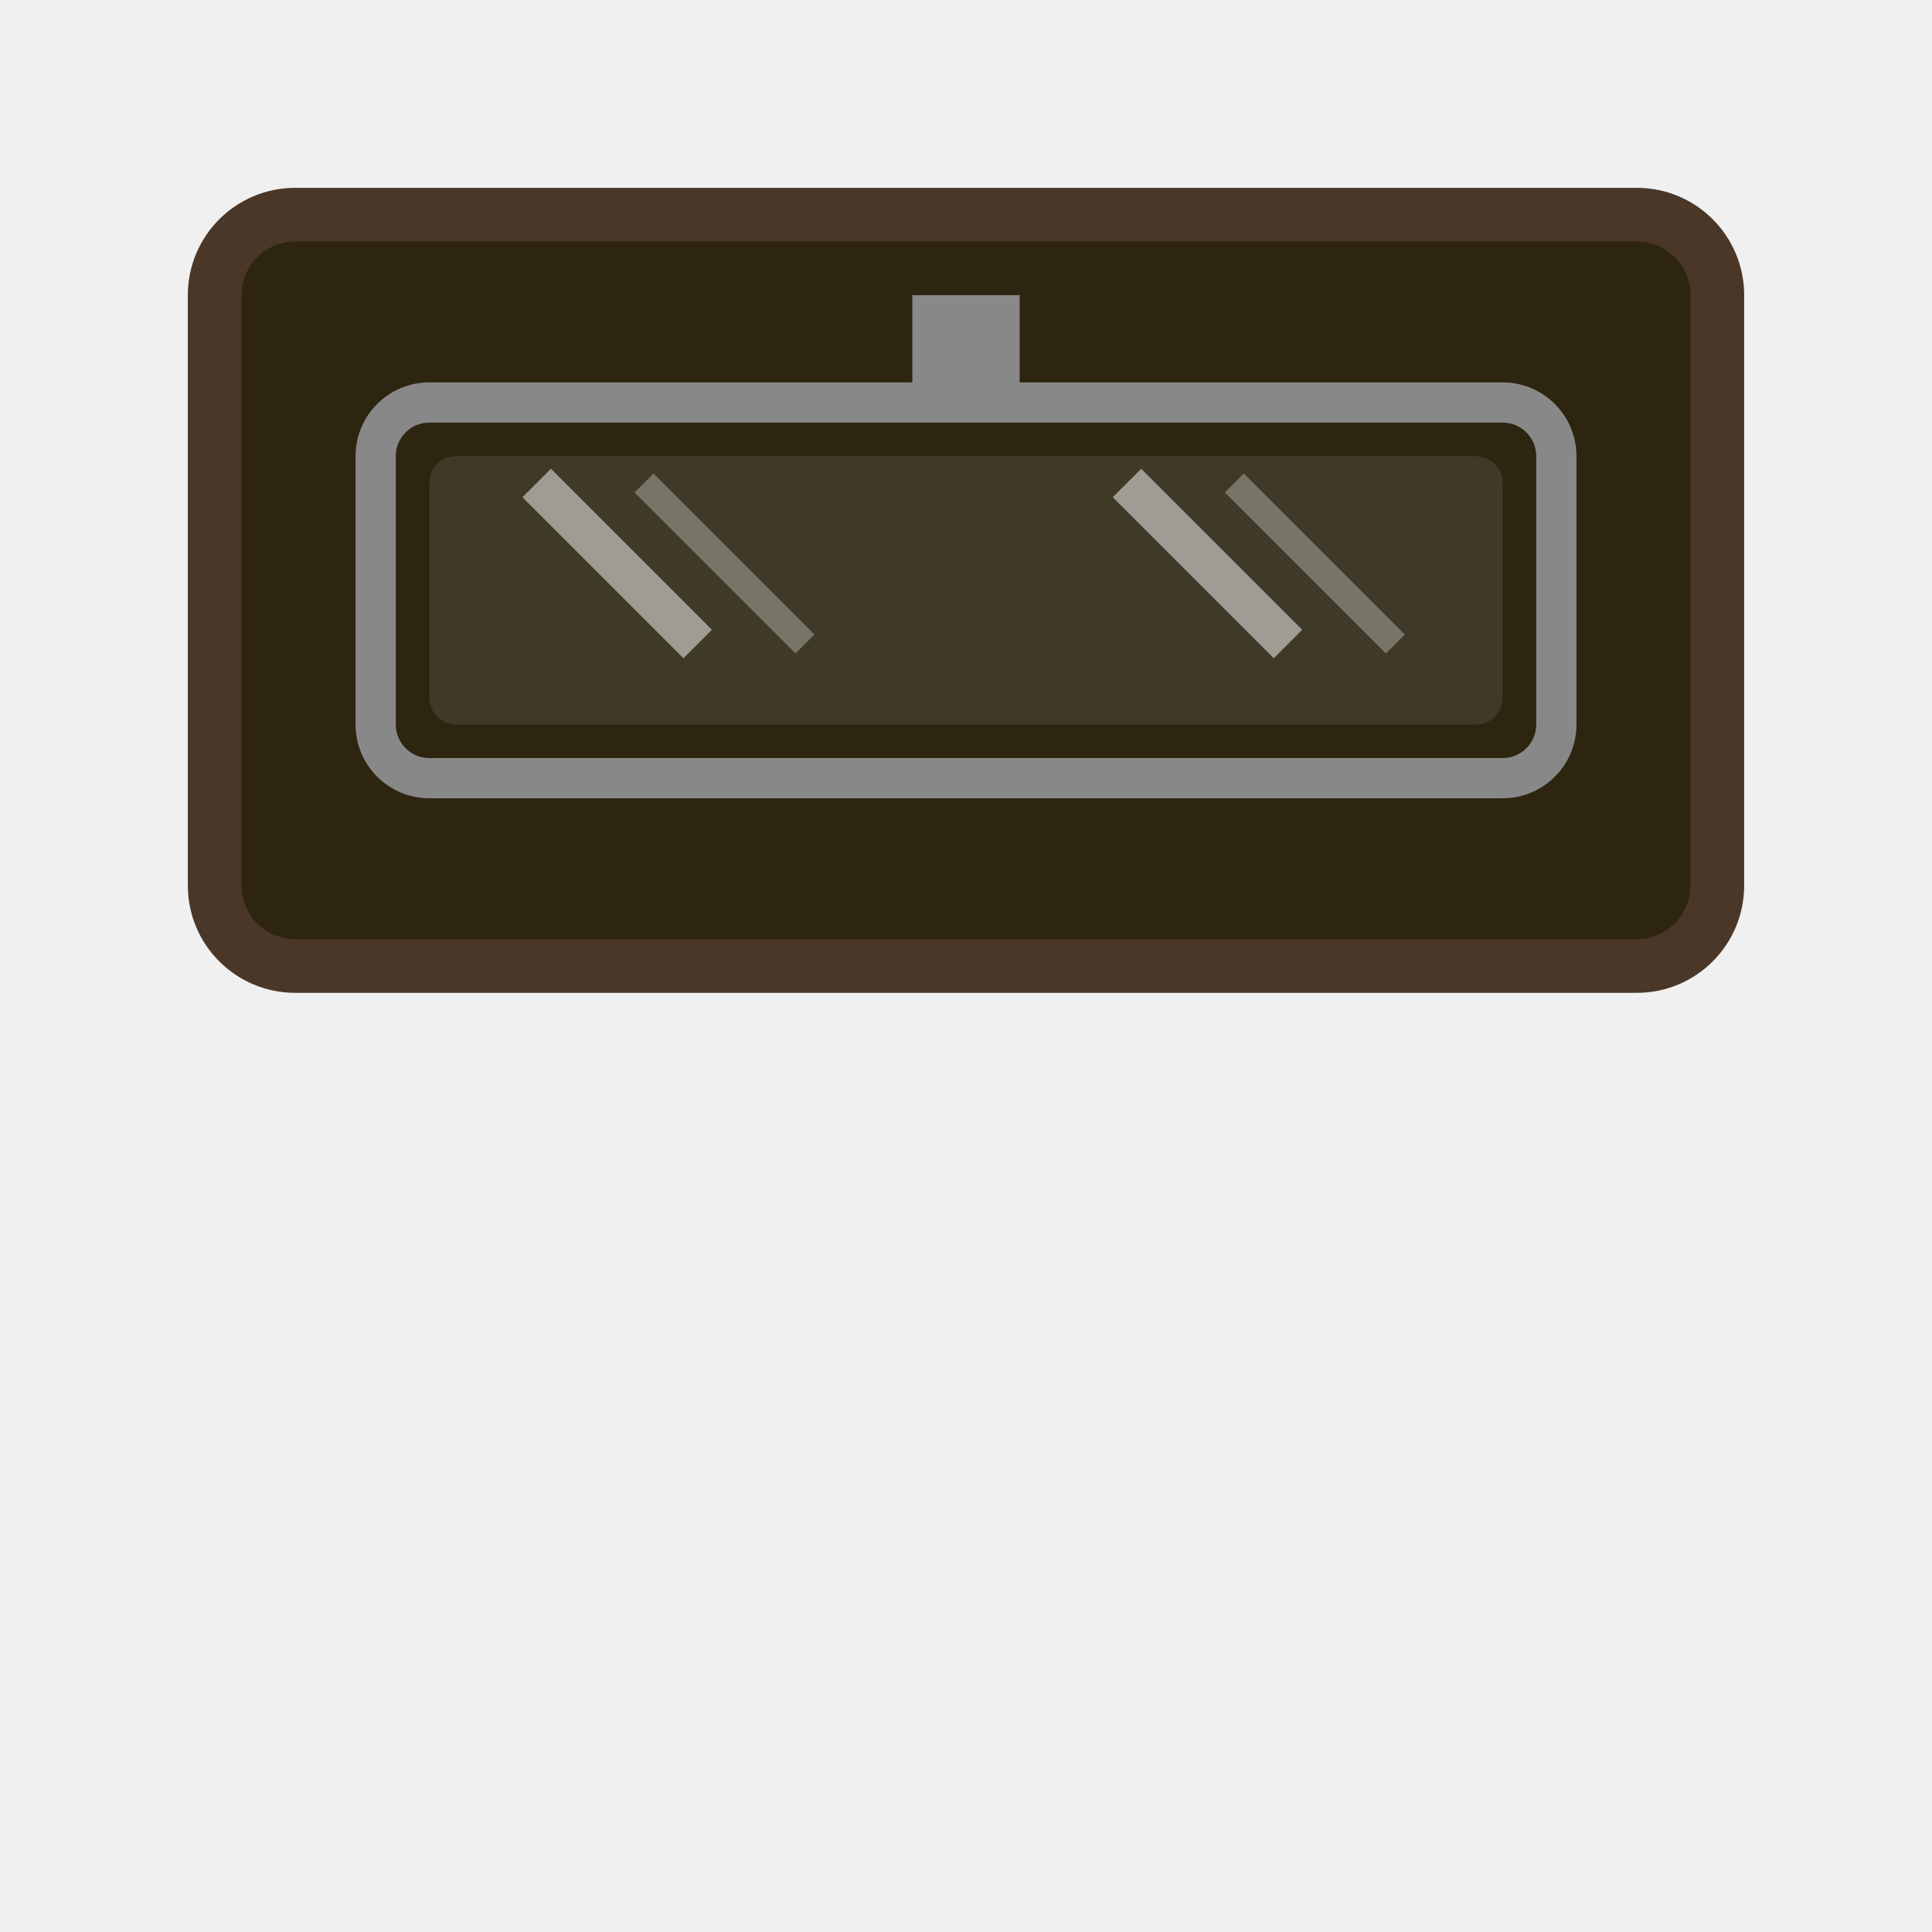
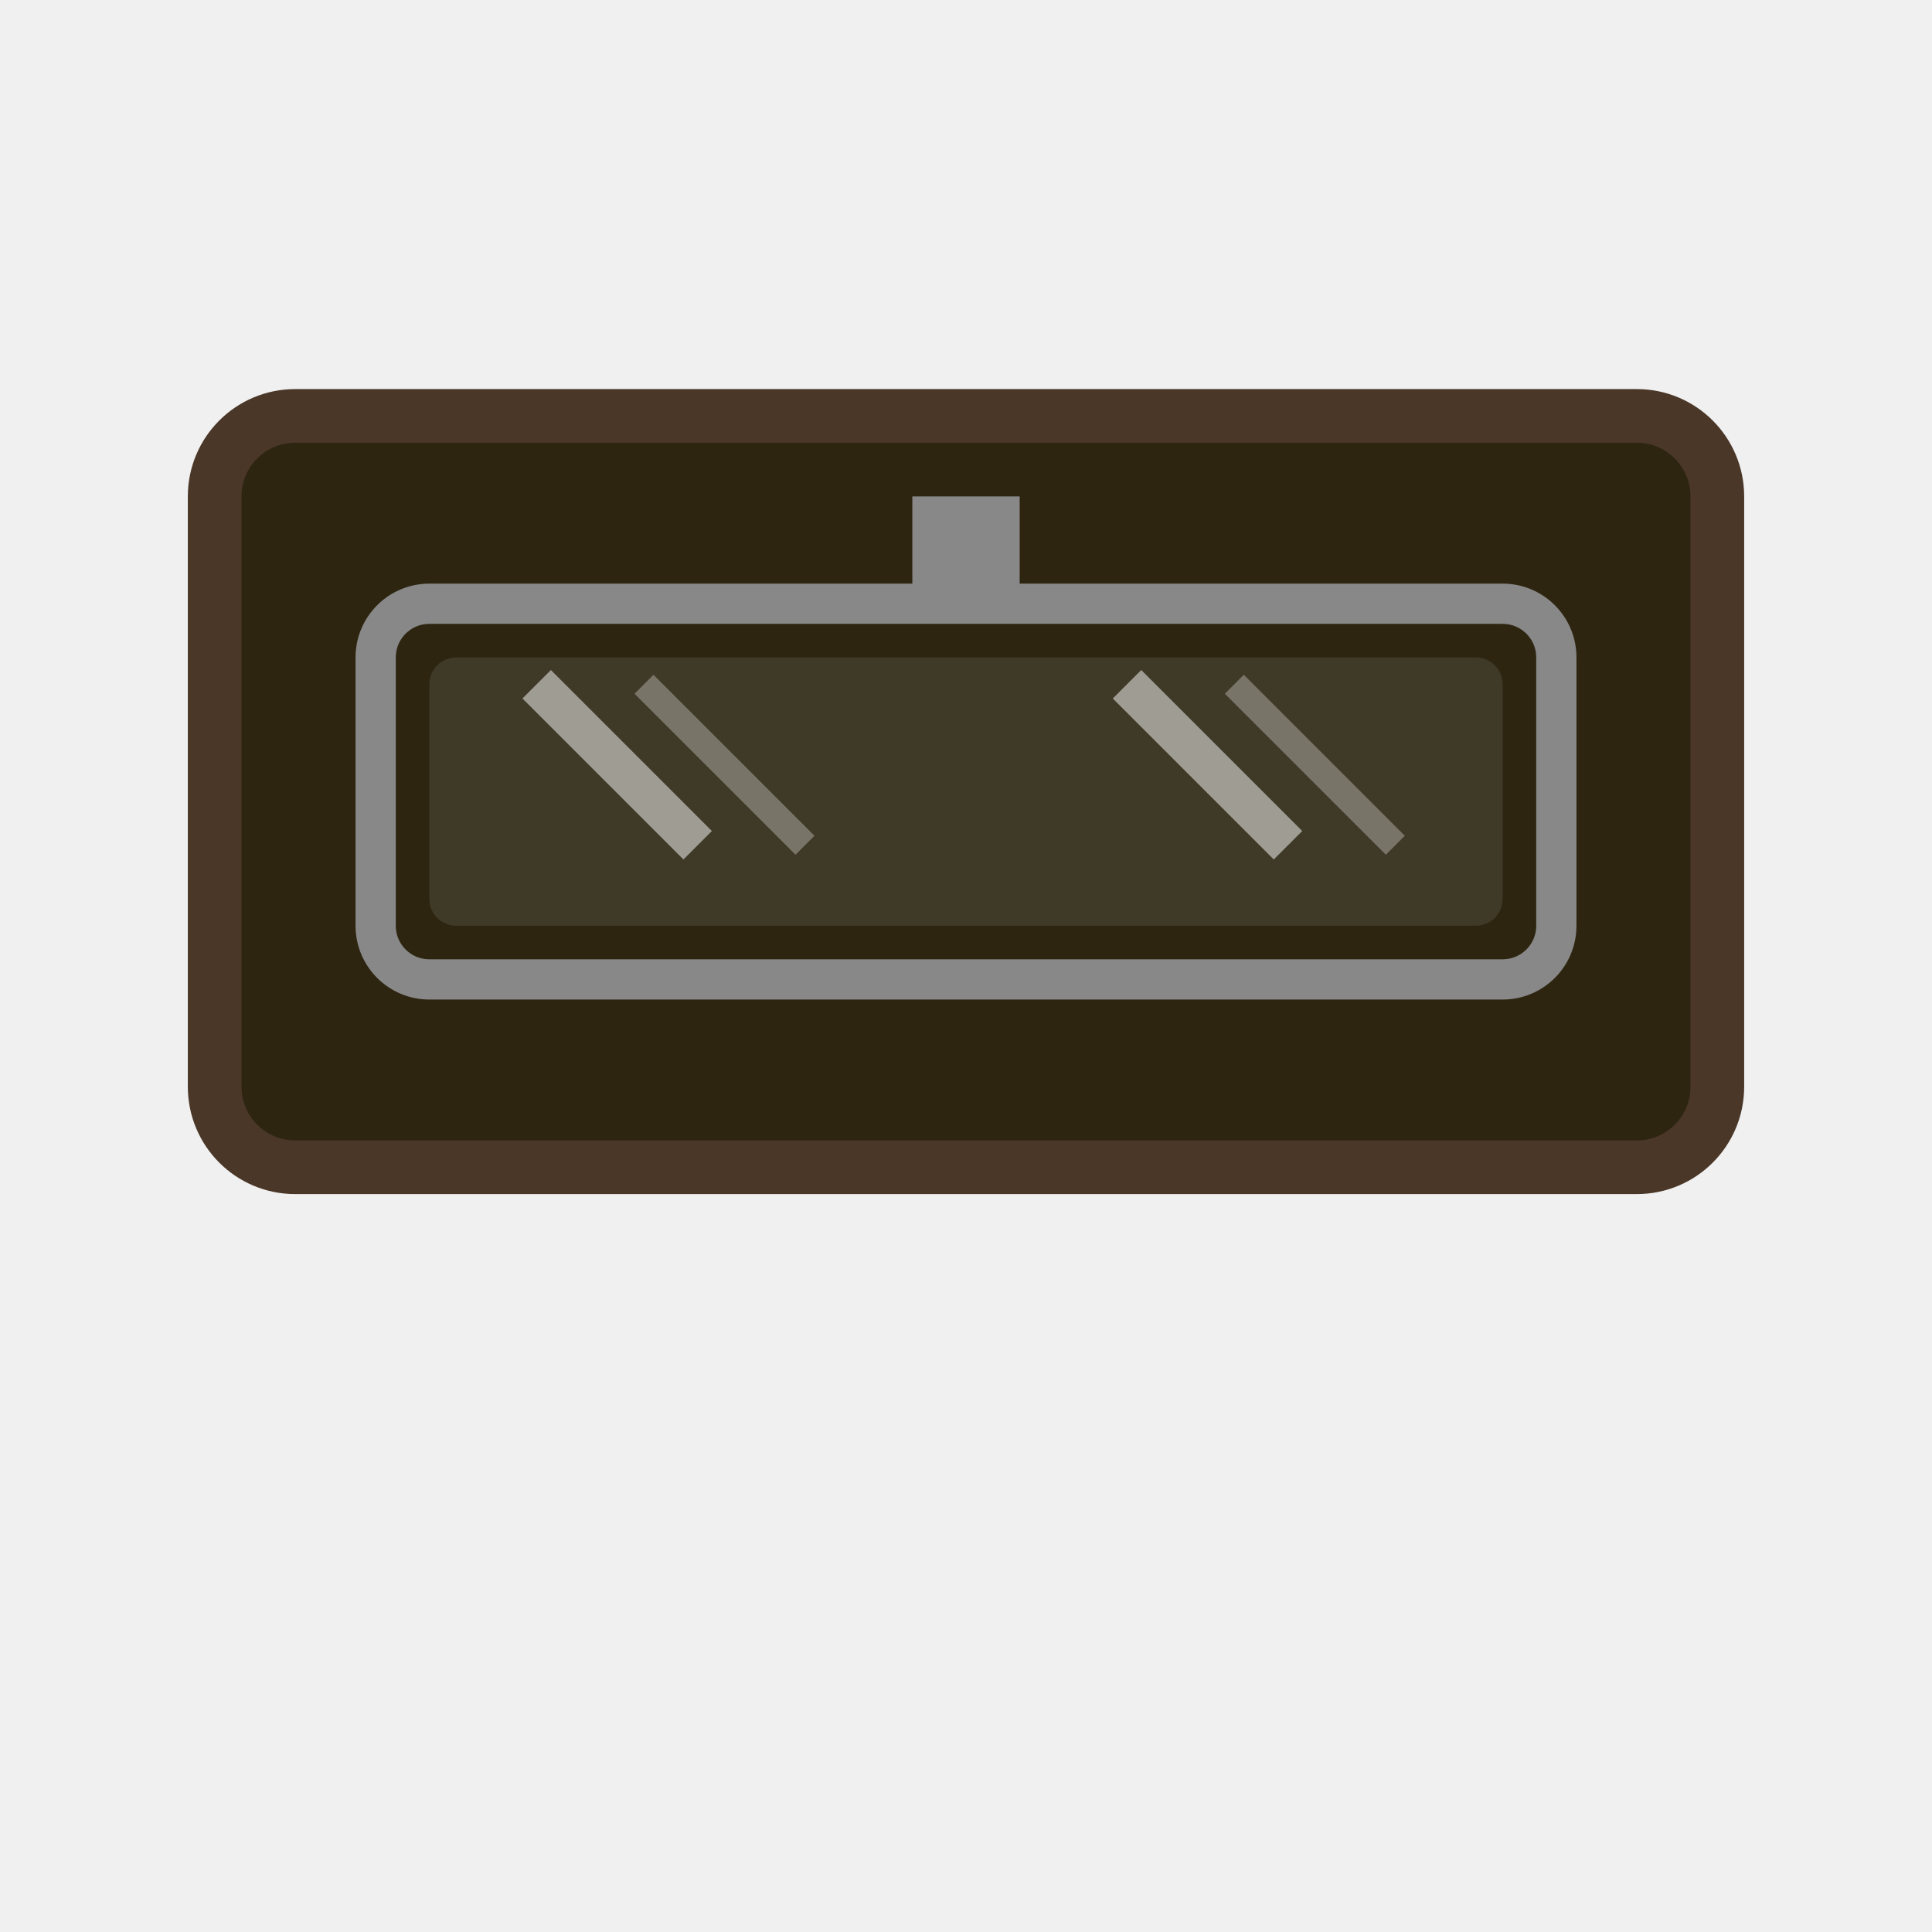
<svg xmlns="http://www.w3.org/2000/svg" viewBox="0 0 144 144">
-   <rect x="16" y="16" width="112" height="56" rx="6" fill="#2d2510" stroke="#4a3728" stroke-width="4" />
-   <rect x="68" y="22" width="8" height="8" fill="#888888" />
-   <rect x="28" y="30" width="88" height="28" rx="4" fill="none" stroke="#888888" stroke-width="3" />
-   <rect x="32" y="34" width="80" height="20" rx="2" fill="#888888" opacity="0.2" />
-   <line x1="40" y1="36" x2="52" y2="48" stroke="#ffffff" stroke-width="3" opacity="0.5" />
-   <line x1="48" y1="36" x2="60" y2="48" stroke="#ffffff" stroke-width="2" opacity="0.3" />
-   <line x1="84" y1="36" x2="96" y2="48" stroke="#ffffff" stroke-width="3" opacity="0.5" />
-   <line x1="92" y1="36" x2="104" y2="48" stroke="#ffffff" stroke-width="2" opacity="0.3" />
+   <rect x="16" y="31" width="112" height="56" rx="6" fill="#2d2510" stroke="#4a3728" stroke-width="4" />
+   <rect x="68" y="37" width="8" height="8" fill="#888888" />
+   <rect x="28" y="45" width="88" height="28" rx="4" fill="none" stroke="#888888" stroke-width="3" />
+   <rect x="32" y="49" width="80" height="20" rx="2" fill="#888888" opacity="0.2" />
+   <line x1="40" y1="51" x2="52" y2="63" stroke="#ffffff" stroke-width="3" opacity="0.5" />
+   <line x1="48" y1="51" x2="60" y2="63" stroke="#ffffff" stroke-width="2" opacity="0.3" />
+   <line x1="84" y1="51" x2="96" y2="63" stroke="#ffffff" stroke-width="3" opacity="0.5" />
+   <line x1="92" y1="51" x2="104" y2="63" stroke="#ffffff" stroke-width="2" opacity="0.3" />
</svg>
